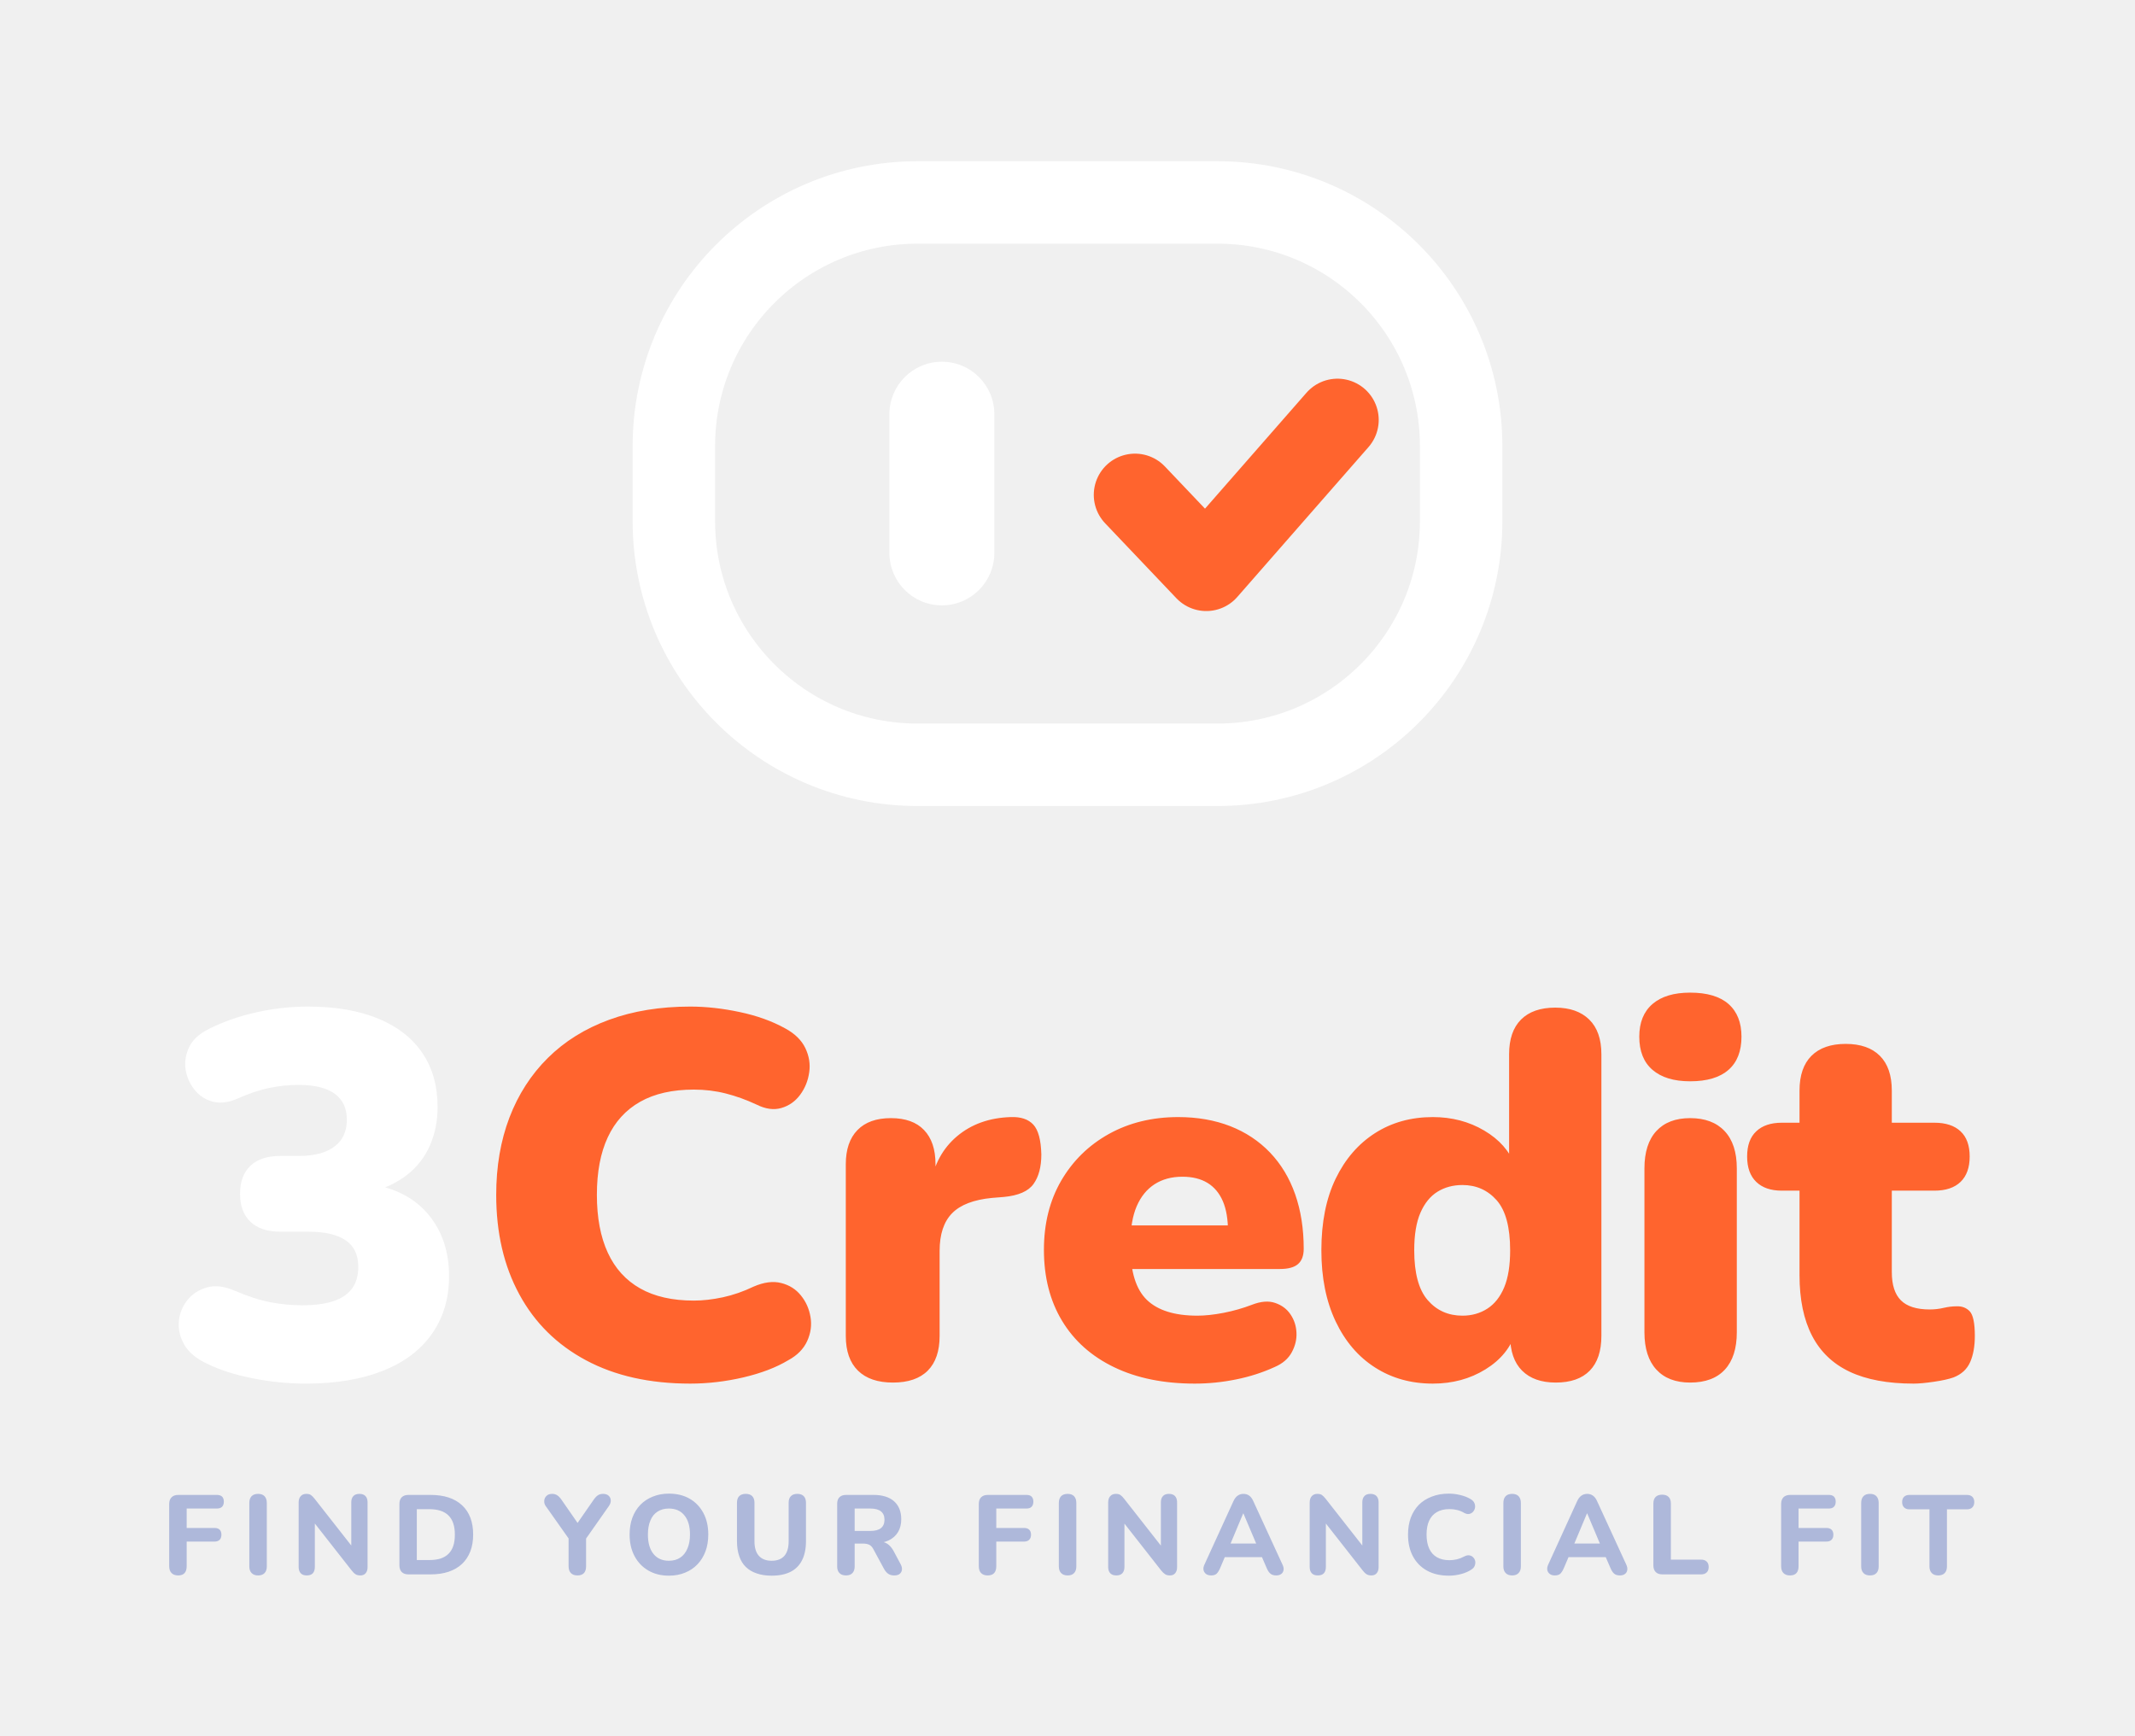
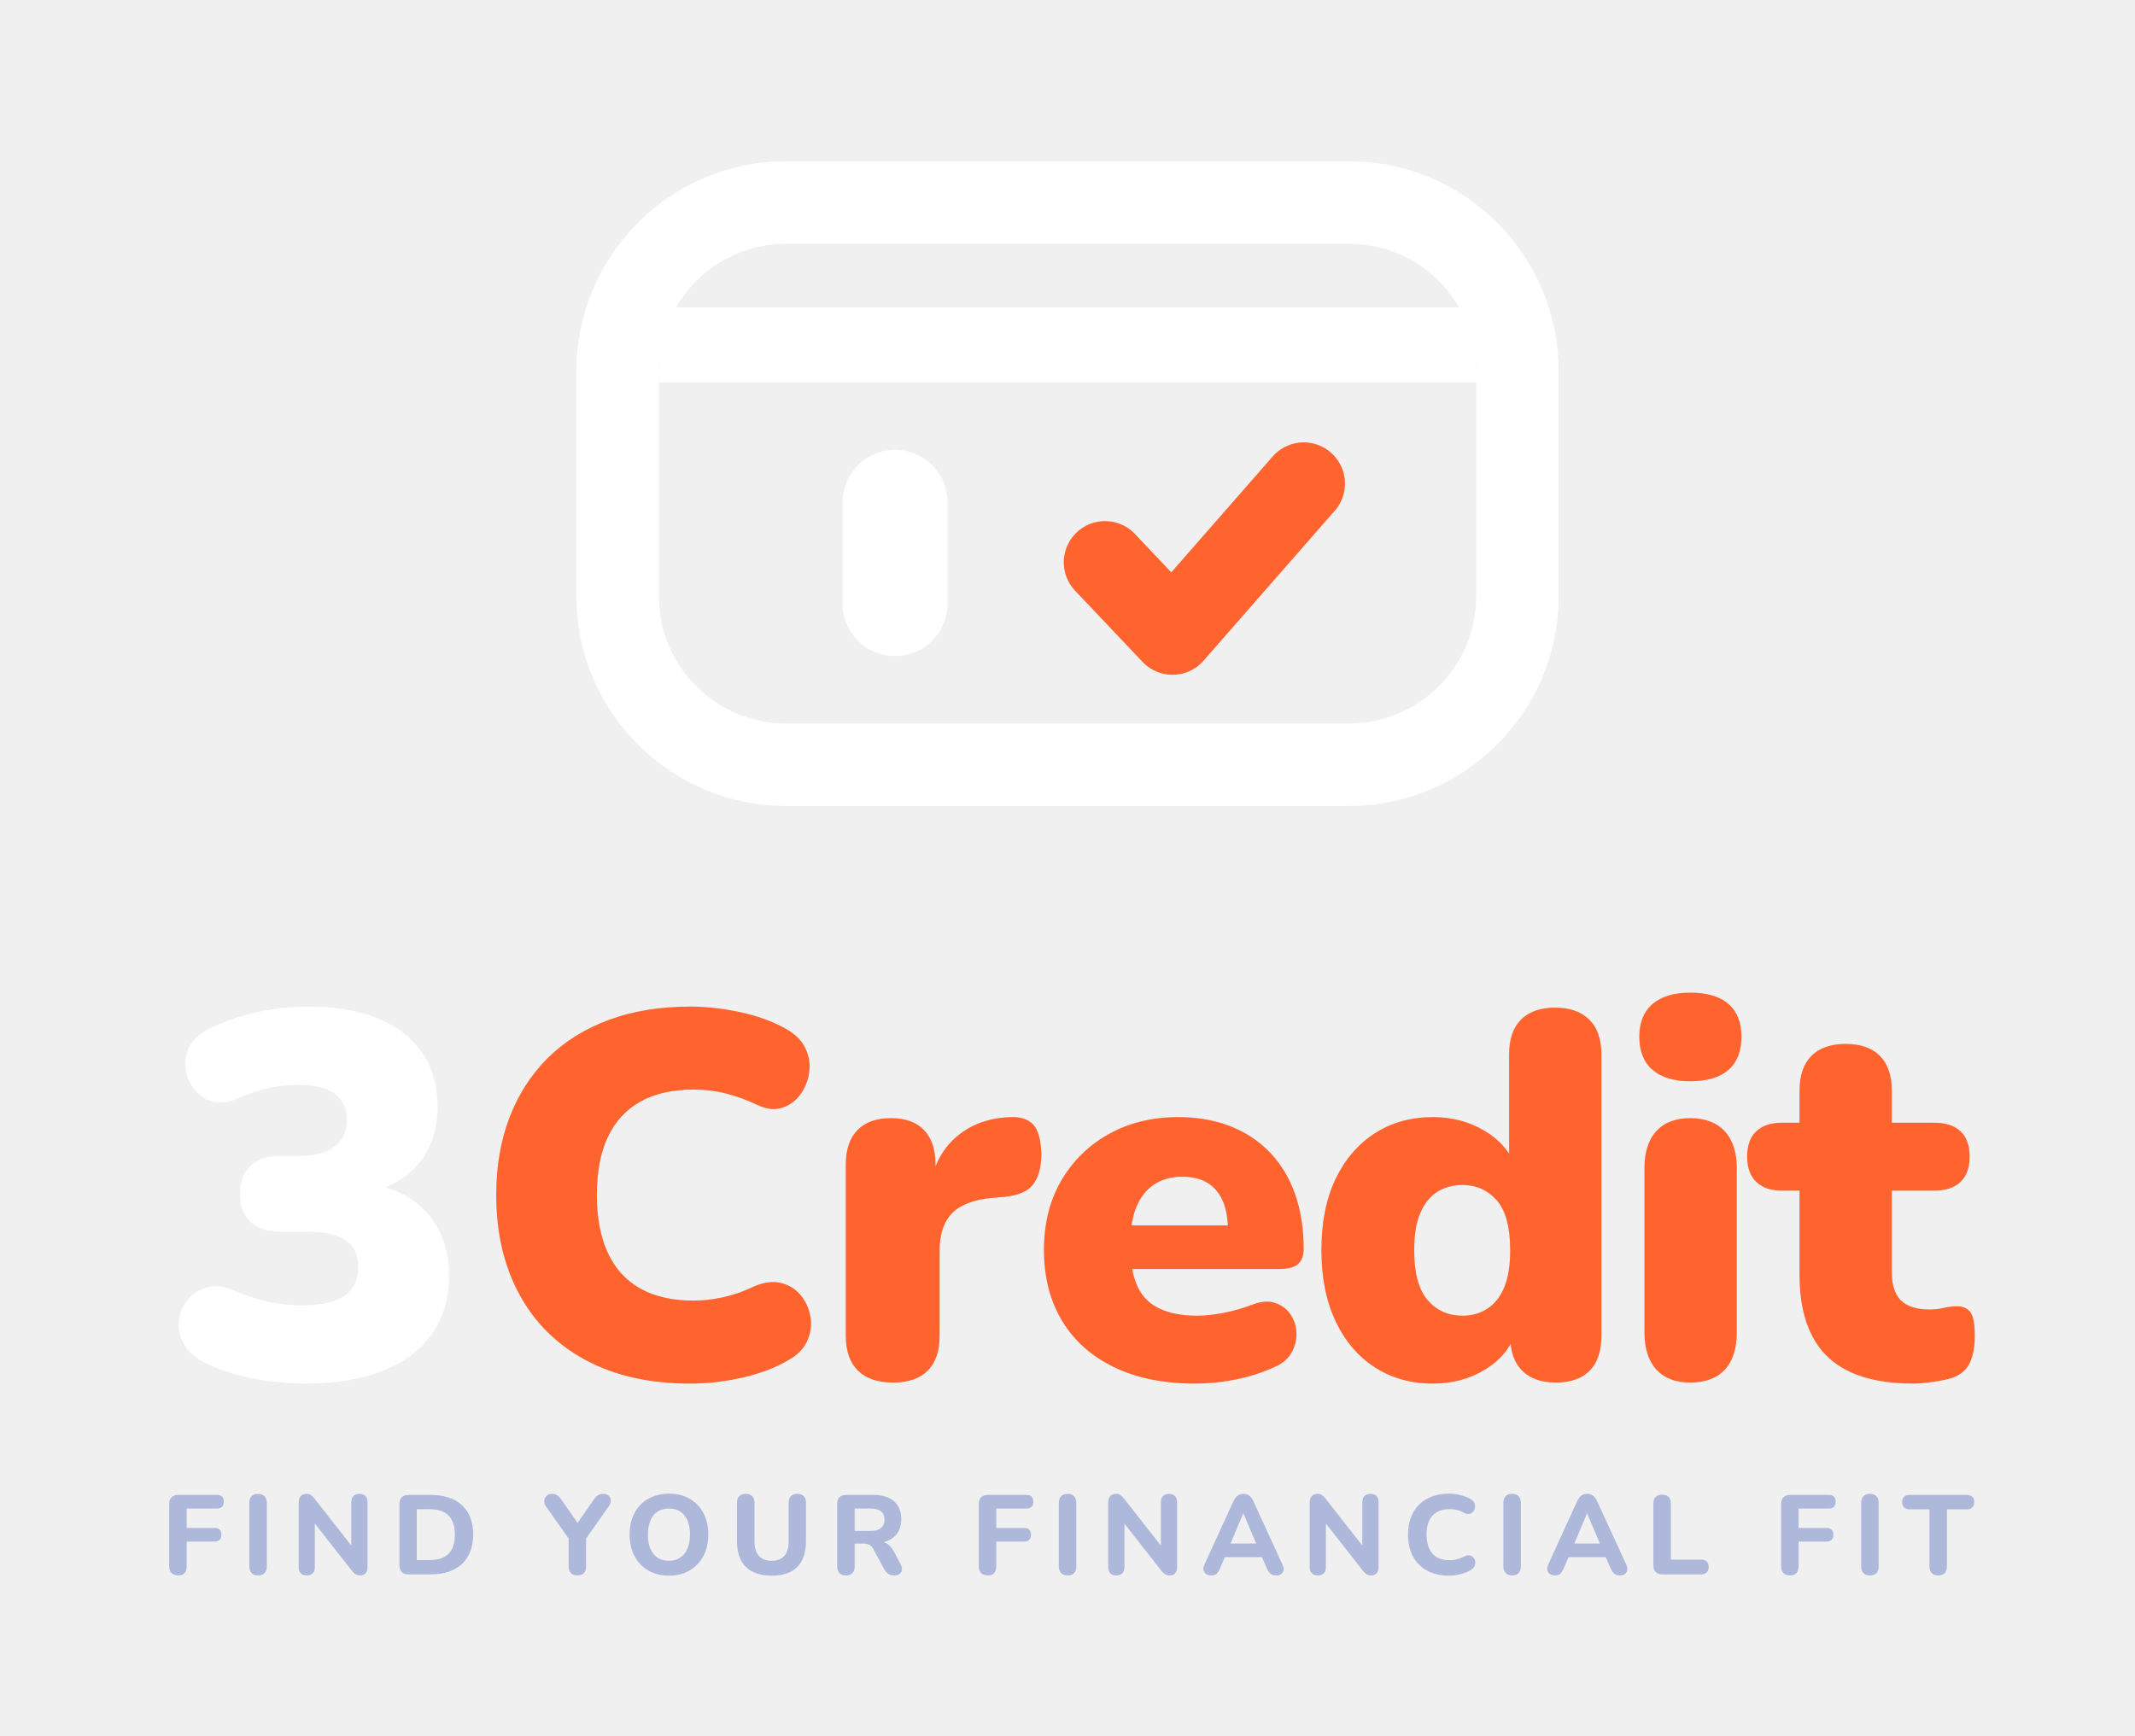
<svg xmlns="http://www.w3.org/2000/svg" viewBox="0 0 264.87 215.34" role="img">
-   <rect x="83.6" y="25.12" width="97.67" height="69.77" rx="30.23" fill="none" stroke="#FFFFFF" stroke-width="10.23" />
-   <rect x="110.34" y="44.88" width="13.02" height="30.23" rx="6.51" fill="#FFFFFF" />
-   <path d="M140.81 61.4l8.84 9.3l16.28-18.6" fill="none" stroke="#FF642E" stroke-width="10.23" stroke-linecap="round" stroke-linejoin="round" />
+   <g transform="translate(58.02 -12.09) scale(2.3256)">
+     <rect x="8" y="16" width="48" height="30" rx="9" fill="none" stroke="#FFFFFF" stroke-width="4.4" />
+     <path d="M10.2 23.6H53.8" stroke="#FFFFFF" stroke-width="4" />
+     <rect x="20" y="29.2" width="5.6" height="11" rx="2.8" fill="#FFFFFF" />
+     <path d="M34 35.2l3.6 3.8l7-8" fill="none" stroke="#FF642E" stroke-width="4.4" stroke-linecap="round" stroke-linejoin="round" />
+   </g>
  <path fill="#FFFFFF" d="M37.95 171.67Q34.67 171.67 31.39 171.02Q28.11 170.38 25.73 169.22Q23.67 168.26 22.86 166.84Q22.06 165.43 22.19 163.95Q22.32 162.47 23.25 161.31Q24.18 160.15 25.69 159.73Q27.21 159.31 29.14 160.15Q31.52 161.18 33.51 161.57Q35.51 161.95 37.5 161.95Q39.82 161.95 41.36 161.44Q42.91 160.92 43.68 159.86Q44.45 158.8 44.45 157.19Q44.45 154.94 42.87 153.88Q41.3 152.82 38.27 152.82H34.8Q32.35 152.82 31.07 151.59Q29.78 150.37 29.78 148.12Q29.78 145.87 31.07 144.64Q32.35 143.42 34.8 143.42H37.11Q38.98 143.42 40.3 142.91Q41.62 142.39 42.33 141.4Q43.03 140.4 43.03 138.92Q43.03 136.8 41.52 135.7Q40.01 134.61 37.05 134.61Q35.25 134.61 33.38 134.99Q31.52 135.38 29.39 136.34Q27.72 137.05 26.34 136.67Q24.95 136.28 24.09 135.15Q23.22 134.03 23.02 132.65Q22.83 131.26 23.47 129.91Q24.12 128.56 25.92 127.66Q28.62 126.31 31.81 125.6Q34.99 124.89 38.21 124.89Q43.29 124.89 46.89 126.37Q50.5 127.85 52.4 130.65Q54.29 133.45 54.29 137.37Q54.29 139.95 53.33 142.14Q52.36 144.32 50.5 145.77Q48.63 147.22 46.12 147.86V146.96Q50.63 147.67 53.17 150.72Q55.71 153.78 55.71 158.35Q55.71 162.47 53.59 165.49Q51.46 168.52 47.47 170.09Q43.48 171.67 37.95 171.67Z" />
  <path fill="#FF642E" d="M85.63 171.67Q78.1 171.67 72.69 168.77Q67.29 165.88 64.43 160.6Q61.56 155.33 61.56 148.25Q61.56 142.97 63.2 138.66Q64.85 134.35 67.97 131.26Q71.09 128.17 75.56 126.53Q80.03 124.89 85.63 124.89Q88.59 124.89 91.77 125.57Q94.96 126.24 97.4 127.59Q99.2 128.56 99.91 130.04Q100.62 131.52 100.39 133.06Q100.17 134.61 99.27 135.83Q98.37 137.05 96.95 137.47Q95.54 137.89 93.86 137.05Q91.93 136.15 90.03 135.67Q88.14 135.19 86.08 135.19Q82.09 135.19 79.42 136.7Q76.75 138.21 75.4 141.11Q74.05 144 74.05 148.25Q74.05 152.49 75.4 155.42Q76.75 158.35 79.42 159.86Q82.09 161.37 86.08 161.37Q87.75 161.37 89.68 160.96Q91.61 160.54 93.48 159.64Q95.41 158.8 96.92 159.19Q98.43 159.57 99.36 160.73Q100.3 161.89 100.55 163.4Q100.81 164.91 100.14 166.39Q99.46 167.87 97.79 168.77Q95.54 170.12 92.22 170.9Q88.91 171.67 85.63 171.67ZM110.78 171.54Q107.95 171.54 106.44 170.06Q104.93 168.58 104.93 165.75V144.45Q104.93 141.69 106.38 140.21Q107.82 138.73 110.53 138.73Q113.23 138.73 114.64 140.21Q116.06 141.69 116.06 144.45V147.09H115.42Q116.06 143.23 118.73 140.98Q121.4 138.73 125.39 138.6Q127.26 138.53 128.19 139.53Q129.12 140.53 129.19 143.23Q129.19 145.55 128.22 146.9Q127.26 148.25 124.55 148.51L123.07 148.63Q119.66 148.96 118.12 150.53Q116.57 152.11 116.57 155.2V165.75Q116.57 168.58 115.1 170.06Q113.62 171.54 110.78 171.54ZM148.23 171.67Q142.44 171.67 138.23 169.64Q134.01 167.61 131.76 163.88Q129.51 160.15 129.51 155.07Q129.51 150.18 131.66 146.48Q133.82 142.78 137.58 140.69Q141.35 138.6 146.17 138.6Q149.71 138.6 152.61 139.72Q155.5 140.85 157.56 143Q159.62 145.16 160.68 148.18Q161.74 151.21 161.74 154.94Q161.74 156.23 161.03 156.84Q160.33 157.45 158.78 157.45H139.09V152.04H153.38L152.35 152.88Q152.35 150.5 151.7 149.02Q151.06 147.54 149.81 146.77Q148.55 146 146.69 146Q144.69 146 143.24 146.93Q141.8 147.86 141.02 149.66Q140.25 151.46 140.25 154.17V154.75Q140.25 159.31 142.28 161.28Q144.31 163.24 148.55 163.24Q149.97 163.24 151.8 162.89Q153.64 162.53 155.31 161.89Q156.98 161.24 158.2 161.66Q159.43 162.08 160.1 163.08Q160.78 164.08 160.84 165.33Q160.91 166.58 160.26 167.78Q159.62 168.97 158.14 169.61Q155.89 170.64 153.35 171.15Q150.8 171.67 148.23 171.67ZM177.76 171.67Q173.71 171.67 170.59 169.67Q167.47 167.68 165.7 163.95Q163.93 160.22 163.93 155.13Q163.93 149.92 165.7 146.25Q167.47 142.59 170.59 140.59Q173.71 138.6 177.76 138.6Q181.3 138.6 184.13 140.27Q186.96 141.94 187.93 144.58H187.22V130.81Q187.22 127.98 188.7 126.5Q190.18 125.02 192.95 125.02Q195.65 125.02 197.16 126.5Q198.67 127.98 198.67 130.81V165.75Q198.67 168.58 197.23 170.06Q195.78 171.54 193.01 171.54Q190.31 171.54 188.83 170.06Q187.35 168.58 187.35 165.75V162.08L188.06 165.23Q187.16 168.13 184.29 169.9Q181.43 171.67 177.76 171.67ZM181.43 163.24Q183.17 163.24 184.52 162.37Q185.87 161.5 186.61 159.73Q187.35 157.96 187.35 155.13Q187.35 150.82 185.68 148.92Q184 147.03 181.43 147.03Q179.69 147.03 178.34 147.86Q176.99 148.7 176.22 150.47Q175.45 152.24 175.45 155.13Q175.45 159.38 177.12 161.31Q178.79 163.24 181.43 163.24ZM209.68 171.54Q206.97 171.54 205.49 169.93Q204.01 168.32 204.01 165.3V144.97Q204.01 141.94 205.49 140.33Q206.97 138.73 209.68 138.73Q212.44 138.73 213.95 140.33Q215.47 141.94 215.47 144.97V165.3Q215.47 168.32 213.99 169.93Q212.51 171.54 209.68 171.54ZM209.68 134.16Q206.65 134.16 205.01 132.74Q203.37 131.33 203.37 128.62Q203.37 125.99 205.01 124.57Q206.65 123.16 209.68 123.16Q212.83 123.16 214.44 124.57Q216.05 125.99 216.05 128.62Q216.05 131.33 214.44 132.74Q212.83 134.16 209.68 134.16ZM237.41 171.67Q232.58 171.67 229.46 170.19Q226.34 168.71 224.8 165.72Q223.25 162.72 223.25 158.22V147.73H221.06Q219 147.73 217.88 146.64Q216.75 145.55 216.75 143.49Q216.75 141.43 217.88 140.37Q219 139.3 221.06 139.3H223.25V135.32Q223.25 132.48 224.73 131Q226.21 129.52 228.98 129.52Q231.74 129.52 233.22 131Q234.7 132.48 234.7 135.32V139.3H239.98Q242.1 139.3 243.23 140.37Q244.36 141.43 244.36 143.49Q244.36 145.55 243.23 146.64Q242.1 147.73 239.98 147.73H234.7V157.83Q234.7 160.22 235.83 161.34Q236.96 162.47 239.4 162.47Q240.3 162.47 241.14 162.27Q241.97 162.08 242.68 162.08Q243.71 162.02 244.36 162.69Q245 163.37 245 165.75Q245 167.68 244.42 169Q243.84 170.32 242.36 170.9Q241.46 171.22 239.92 171.44Q238.37 171.67 237.41 171.67Z" />
  <path fill="#AEB8DA" d="M22.1 195.47Q21.57 195.47 21.28 195.17Q20.99 194.88 20.99 194.32V186.61Q20.99 186.06 21.29 185.77Q21.58 185.48 22.13 185.48H26.91Q27.33 185.48 27.55 185.69Q27.77 185.91 27.77 186.31Q27.77 186.73 27.55 186.95Q27.33 187.17 26.91 187.17H23.16V189.58H26.61Q27.03 189.58 27.25 189.79Q27.47 190.01 27.47 190.42Q27.47 190.82 27.25 191.05Q27.03 191.27 26.61 191.27H23.16V194.32Q23.16 195.47 22.1 195.47ZM32.02 195.47Q31.49 195.47 31.21 195.17Q30.93 194.88 30.93 194.35V186.47Q30.93 185.94 31.21 185.64Q31.49 185.35 32.02 185.35Q32.54 185.35 32.82 185.64Q33.1 185.94 33.1 186.47V194.35Q33.1 194.88 32.83 195.17Q32.55 195.47 32.02 195.47ZM38.05 195.47Q37.56 195.47 37.31 195.2Q37.05 194.92 37.05 194.42V186.44Q37.05 185.91 37.31 185.63Q37.56 185.35 38 185.35Q38.38 185.35 38.58 185.5Q38.78 185.64 39.05 185.98L43.96 192.24H43.58V186.38Q43.58 185.9 43.84 185.62Q44.1 185.35 44.59 185.35Q45.08 185.35 45.34 185.62Q45.6 185.9 45.6 186.38V194.46Q45.6 194.92 45.36 195.2Q45.12 195.47 44.72 195.47Q44.32 195.47 44.09 195.31Q43.86 195.16 43.6 194.82L38.7 188.57H39.06V194.42Q39.06 194.92 38.81 195.2Q38.56 195.47 38.05 195.47ZM50.68 195.34Q50.13 195.34 49.84 195.05Q49.55 194.75 49.55 194.21V186.61Q49.55 186.06 49.84 185.77Q50.13 185.48 50.68 185.48H53.41Q55.94 185.48 57.32 186.76Q58.7 188.04 58.7 190.4Q58.7 191.59 58.34 192.51Q57.98 193.42 57.31 194.05Q56.64 194.68 55.66 195.01Q54.68 195.34 53.41 195.34ZM51.71 193.56H53.28Q54.08 193.56 54.67 193.37Q55.26 193.17 55.65 192.78Q56.04 192.39 56.24 191.79Q56.43 191.2 56.43 190.4Q56.43 188.81 55.64 188.03Q54.85 187.25 53.28 187.25H51.71ZM71.63 195.47Q71.1 195.47 70.82 195.17Q70.54 194.88 70.54 194.33V190.28L70.99 191.52L67.68 186.83Q67.49 186.54 67.52 186.2Q67.54 185.85 67.8 185.6Q68.05 185.35 68.51 185.35Q68.85 185.35 69.12 185.52Q69.39 185.69 69.64 186.05L71.88 189.28H71.43L73.67 186.05Q73.94 185.67 74.2 185.51Q74.46 185.35 74.81 185.35Q75.26 185.35 75.51 185.58Q75.76 185.81 75.77 186.15Q75.79 186.5 75.54 186.86L72.27 191.52L72.71 190.28V194.33Q72.71 195.47 71.63 195.47ZM82.98 195.5Q81.53 195.5 80.43 194.86Q79.33 194.22 78.72 193.07Q78.11 191.93 78.11 190.4Q78.11 189.24 78.45 188.31Q78.8 187.38 79.44 186.71Q80.08 186.05 80.99 185.69Q81.89 185.32 82.98 185.32Q84.46 185.32 85.56 185.95Q86.65 186.58 87.26 187.72Q87.87 188.86 87.87 190.39Q87.87 191.55 87.52 192.49Q87.17 193.42 86.52 194.1Q85.88 194.77 84.98 195.13Q84.09 195.5 82.98 195.5ZM82.98 193.65Q83.81 193.65 84.39 193.26Q84.97 192.88 85.28 192.14Q85.6 191.41 85.6 190.4Q85.6 188.86 84.91 188.02Q84.23 187.17 82.98 187.17Q82.17 187.17 81.58 187.55Q80.99 187.92 80.69 188.65Q80.38 189.38 80.38 190.4Q80.38 191.93 81.06 192.79Q81.75 193.65 82.98 193.65ZM95.73 195.5Q94.68 195.5 93.88 195.22Q93.07 194.95 92.53 194.42Q91.98 193.89 91.71 193.08Q91.43 192.28 91.43 191.21V186.45Q91.43 185.91 91.71 185.63Q91.99 185.35 92.53 185.35Q93.04 185.35 93.32 185.63Q93.6 185.91 93.6 186.45V191.23Q93.6 192.43 94.15 193.04Q94.7 193.65 95.73 193.65Q96.77 193.65 97.31 193.04Q97.84 192.43 97.84 191.23V186.45Q97.84 185.91 98.12 185.63Q98.4 185.35 98.92 185.35Q99.44 185.35 99.71 185.63Q99.99 185.91 99.99 186.45V191.21Q99.99 192.63 99.5 193.59Q99.02 194.54 98.08 195.02Q97.13 195.5 95.73 195.5ZM104.95 195.47Q104.42 195.47 104.14 195.17Q103.86 194.88 103.86 194.35V186.58Q103.86 186.04 104.15 185.76Q104.44 185.48 104.97 185.48H108.37Q110.02 185.48 110.92 186.27Q111.81 187.07 111.81 188.5Q111.81 189.42 111.41 190.09Q111 190.77 110.24 191.13Q109.47 191.49 108.37 191.49L108.48 191.26H109.05Q109.64 191.26 110.08 191.54Q110.52 191.83 110.85 192.42L111.71 194.03Q111.91 194.38 111.9 194.71Q111.88 195.05 111.64 195.26Q111.41 195.47 110.94 195.47Q110.48 195.47 110.2 195.27Q109.91 195.08 109.68 194.67L108.34 192.19Q108.13 191.8 107.83 191.66Q107.53 191.52 107.1 191.52H106.03V194.35Q106.03 194.88 105.76 195.17Q105.49 195.47 104.95 195.47ZM106.03 189.95H107.98Q108.85 189.95 109.29 189.6Q109.73 189.25 109.73 188.55Q109.73 187.87 109.29 187.52Q108.85 187.17 107.98 187.17H106.03ZM122.53 195.47Q122 195.47 121.71 195.17Q121.43 194.88 121.43 194.32V186.61Q121.43 186.06 121.72 185.77Q122.02 185.48 122.56 185.48H127.35Q127.77 185.48 127.98 185.69Q128.2 185.91 128.2 186.31Q128.2 186.73 127.98 186.95Q127.77 187.17 127.35 187.17H123.6V189.58H127.04Q127.46 189.58 127.68 189.79Q127.91 190.01 127.91 190.42Q127.91 190.82 127.68 191.05Q127.46 191.27 127.04 191.27H123.6V194.32Q123.6 195.47 122.53 195.47ZM132.46 195.47Q131.92 195.47 131.64 195.17Q131.36 194.88 131.36 194.35V186.47Q131.36 185.94 131.64 185.64Q131.92 185.35 132.46 185.35Q132.97 185.35 133.25 185.64Q133.53 185.94 133.53 186.47V194.35Q133.53 194.88 133.26 195.17Q132.99 195.47 132.46 195.47ZM138.49 195.47Q138 195.47 137.74 195.2Q137.48 194.92 137.48 194.42V186.44Q137.48 185.91 137.74 185.63Q138 185.35 138.43 185.35Q138.81 185.35 139.01 185.5Q139.22 185.64 139.48 185.98L144.39 192.24H144.02V186.38Q144.02 185.9 144.28 185.62Q144.53 185.35 145.02 185.35Q145.51 185.35 145.77 185.62Q146.03 185.9 146.03 186.38V194.46Q146.03 194.92 145.79 195.2Q145.56 195.47 145.15 195.47Q144.76 195.47 144.53 195.31Q144.3 195.16 144.03 194.82L139.13 188.57H139.5V194.42Q139.5 194.92 139.24 195.2Q138.99 195.47 138.49 195.47ZM150.26 195.47Q149.87 195.47 149.62 195.29Q149.38 195.1 149.31 194.8Q149.25 194.49 149.43 194.11L153.02 186.26Q153.24 185.78 153.55 185.57Q153.86 185.35 154.26 185.35Q154.67 185.35 154.98 185.57Q155.28 185.78 155.49 186.26L159.1 194.11Q159.29 194.49 159.24 194.8Q159.19 195.12 158.95 195.29Q158.71 195.47 158.33 195.47Q157.86 195.47 157.6 195.24Q157.34 195.02 157.14 194.54L156.3 192.6L157.17 193.2H151.34L152.2 192.6L151.38 194.54Q151.17 195.03 150.94 195.25Q150.71 195.47 150.26 195.47ZM154.23 187.78 152.44 192.05 152.06 191.51H156.44L156.07 192.05L154.26 187.78ZM163.48 195.47Q162.99 195.47 162.74 195.2Q162.48 194.92 162.48 194.42V186.44Q162.48 185.91 162.74 185.63Q162.99 185.35 163.43 185.35Q163.81 185.35 164.01 185.5Q164.21 185.64 164.48 185.98L169.39 192.24H169.01V186.38Q169.01 185.9 169.27 185.62Q169.53 185.35 170.02 185.35Q170.51 185.35 170.77 185.62Q171.03 185.9 171.03 186.38V194.46Q171.03 194.92 170.79 195.2Q170.55 195.47 170.15 195.47Q169.75 195.47 169.52 195.31Q169.29 195.16 169.03 194.82L164.13 188.57H164.49V194.42Q164.49 194.92 164.24 195.2Q163.99 195.47 163.48 195.47ZM179.76 195.5Q178.17 195.5 177.03 194.87Q175.9 194.24 175.29 193.1Q174.68 191.96 174.68 190.4Q174.68 189.24 175.02 188.31Q175.37 187.38 176.02 186.71Q176.68 186.05 177.63 185.69Q178.57 185.32 179.76 185.32Q180.46 185.32 181.18 185.5Q181.9 185.67 182.43 185.99Q182.78 186.19 182.91 186.48Q183.04 186.78 182.99 187.07Q182.94 187.36 182.75 187.57Q182.56 187.78 182.28 187.84Q182 187.9 181.65 187.71Q181.23 187.46 180.77 187.35Q180.31 187.24 179.83 187.24Q178.89 187.24 178.26 187.61Q177.62 187.98 177.3 188.68Q176.98 189.38 176.98 190.4Q176.98 191.41 177.3 192.12Q177.62 192.84 178.26 193.21Q178.89 193.58 179.83 193.58Q180.28 193.58 180.75 193.47Q181.22 193.35 181.65 193.12Q182.01 192.93 182.3 192.98Q182.59 193.03 182.78 193.24Q182.97 193.44 183.02 193.72Q183.06 194 182.95 194.28Q182.84 194.56 182.53 194.75Q182.01 195.1 181.26 195.3Q180.5 195.5 179.76 195.5ZM187.6 195.47Q187.07 195.47 186.79 195.17Q186.51 194.88 186.51 194.35V186.47Q186.51 185.94 186.79 185.64Q187.07 185.35 187.6 185.35Q188.12 185.35 188.4 185.64Q188.68 185.94 188.68 186.47V194.35Q188.68 194.88 188.4 195.17Q188.13 195.47 187.6 195.47ZM192.9 195.47Q192.51 195.47 192.27 195.29Q192.02 195.1 191.96 194.8Q191.9 194.49 192.08 194.11L195.66 186.26Q195.88 185.78 196.19 185.57Q196.5 185.35 196.91 185.35Q197.31 185.35 197.62 185.57Q197.93 185.78 198.14 186.26L201.75 194.11Q201.93 194.49 201.88 194.8Q201.83 195.12 201.59 195.29Q201.36 195.47 200.98 195.47Q200.5 195.47 200.24 195.24Q199.99 195.02 199.79 194.54L198.95 192.6L199.82 193.2H193.98L194.85 192.6L194.02 194.54Q193.81 195.03 193.58 195.25Q193.35 195.47 192.9 195.47ZM196.88 187.78 195.09 192.05 194.71 191.51H199.09L198.71 192.05L196.91 187.78ZM206.23 195.34Q205.7 195.34 205.41 195.05Q205.12 194.75 205.12 194.24V186.55Q205.12 186.01 205.4 185.73Q205.68 185.45 206.21 185.45Q206.73 185.45 207.01 185.73Q207.29 186.01 207.29 186.55V193.51H211.04Q211.49 193.51 211.73 193.75Q211.98 193.98 211.98 194.42Q211.98 194.87 211.73 195.1Q211.49 195.34 211.04 195.34ZM222.07 195.47Q221.54 195.47 221.25 195.17Q220.97 194.88 220.97 194.32V186.61Q220.97 186.06 221.26 185.77Q221.55 185.48 222.1 185.48H226.89Q227.31 185.48 227.52 185.69Q227.74 185.91 227.74 186.31Q227.74 186.73 227.52 186.95Q227.31 187.17 226.89 187.17H223.13V189.58H226.58Q227 189.58 227.22 189.79Q227.45 190.01 227.45 190.42Q227.45 190.82 227.22 191.05Q227 191.27 226.58 191.27H223.13V194.32Q223.13 195.47 222.07 195.47ZM231.99 195.47Q231.46 195.47 231.18 195.17Q230.9 194.88 230.9 194.35V186.47Q230.9 185.94 231.18 185.64Q231.46 185.35 231.99 185.35Q232.51 185.35 232.79 185.64Q233.07 185.94 233.07 186.47V194.35Q233.07 194.88 232.8 195.17Q232.53 195.47 231.99 195.47ZM240.46 195.47Q239.93 195.47 239.65 195.17Q239.37 194.88 239.37 194.35V187.27H236.89Q236.46 187.27 236.22 187.03Q235.98 186.79 235.98 186.37Q235.98 185.94 236.22 185.71Q236.46 185.48 236.89 185.48H244.02Q244.45 185.48 244.69 185.71Q244.93 185.94 244.93 186.37Q244.93 186.79 244.69 187.03Q244.45 187.27 244.02 187.27H241.54V194.35Q241.54 194.88 241.27 195.17Q240.99 195.47 240.46 195.47Z" />
</svg>
